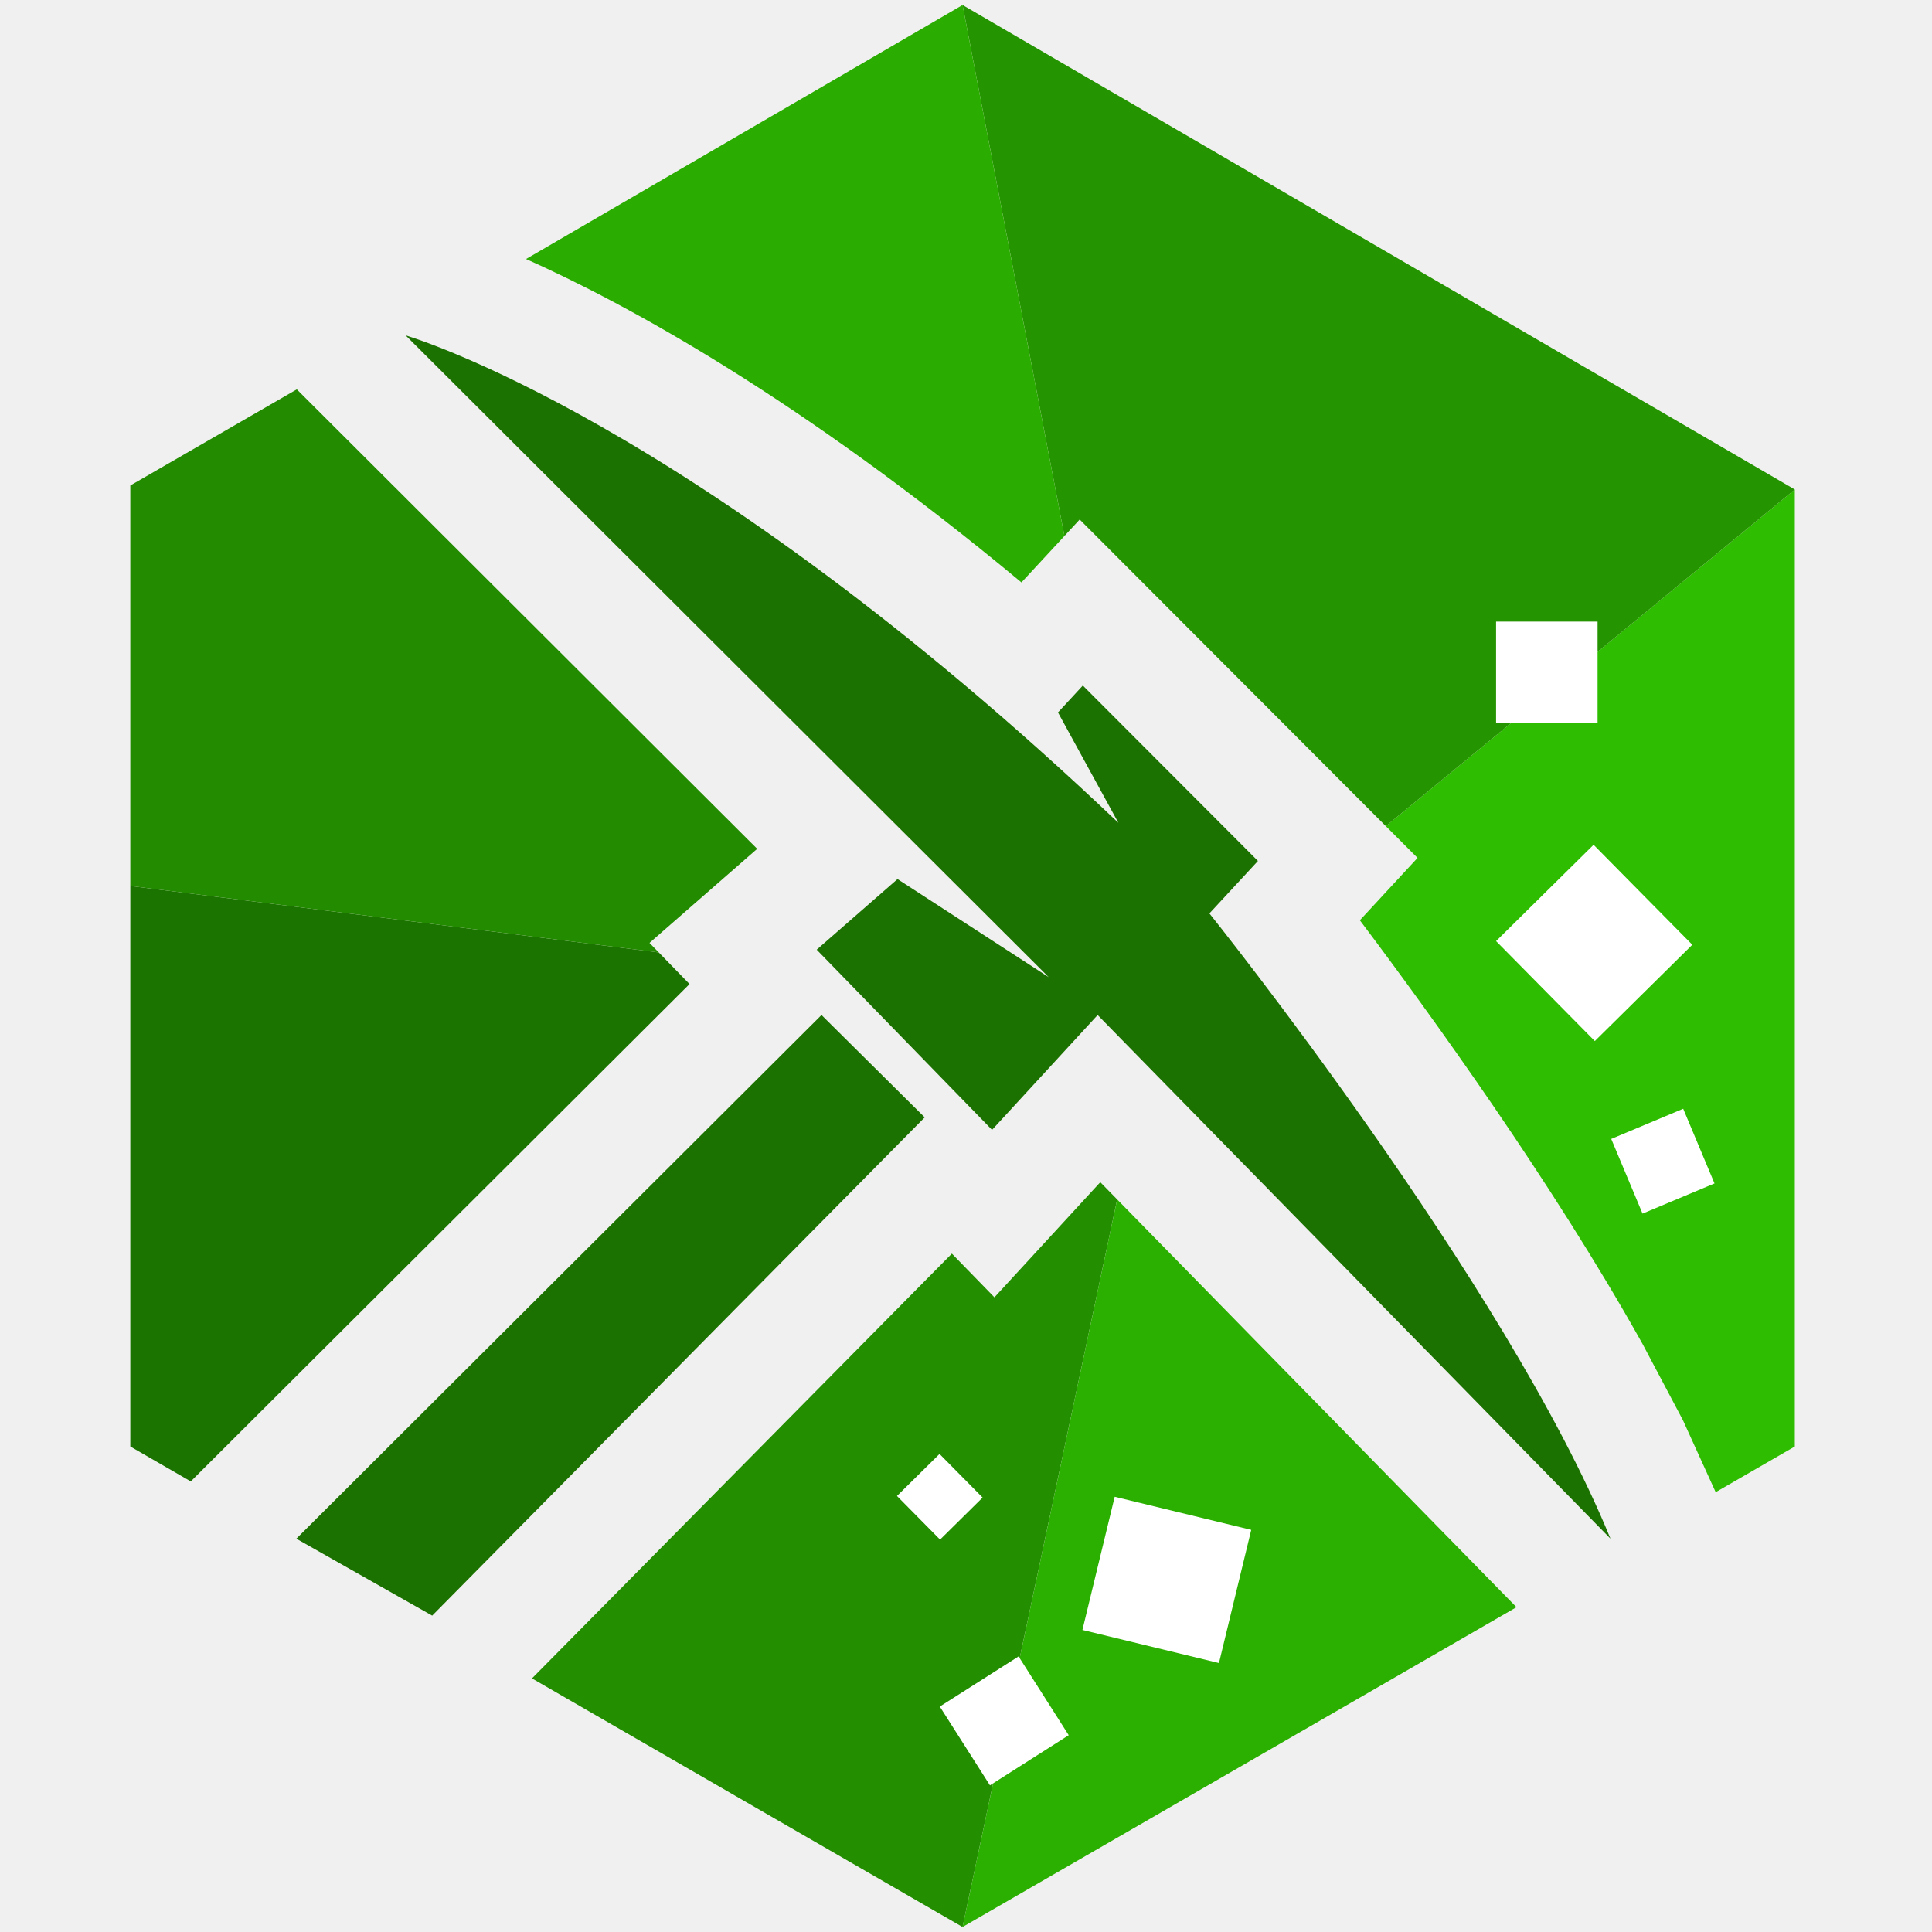
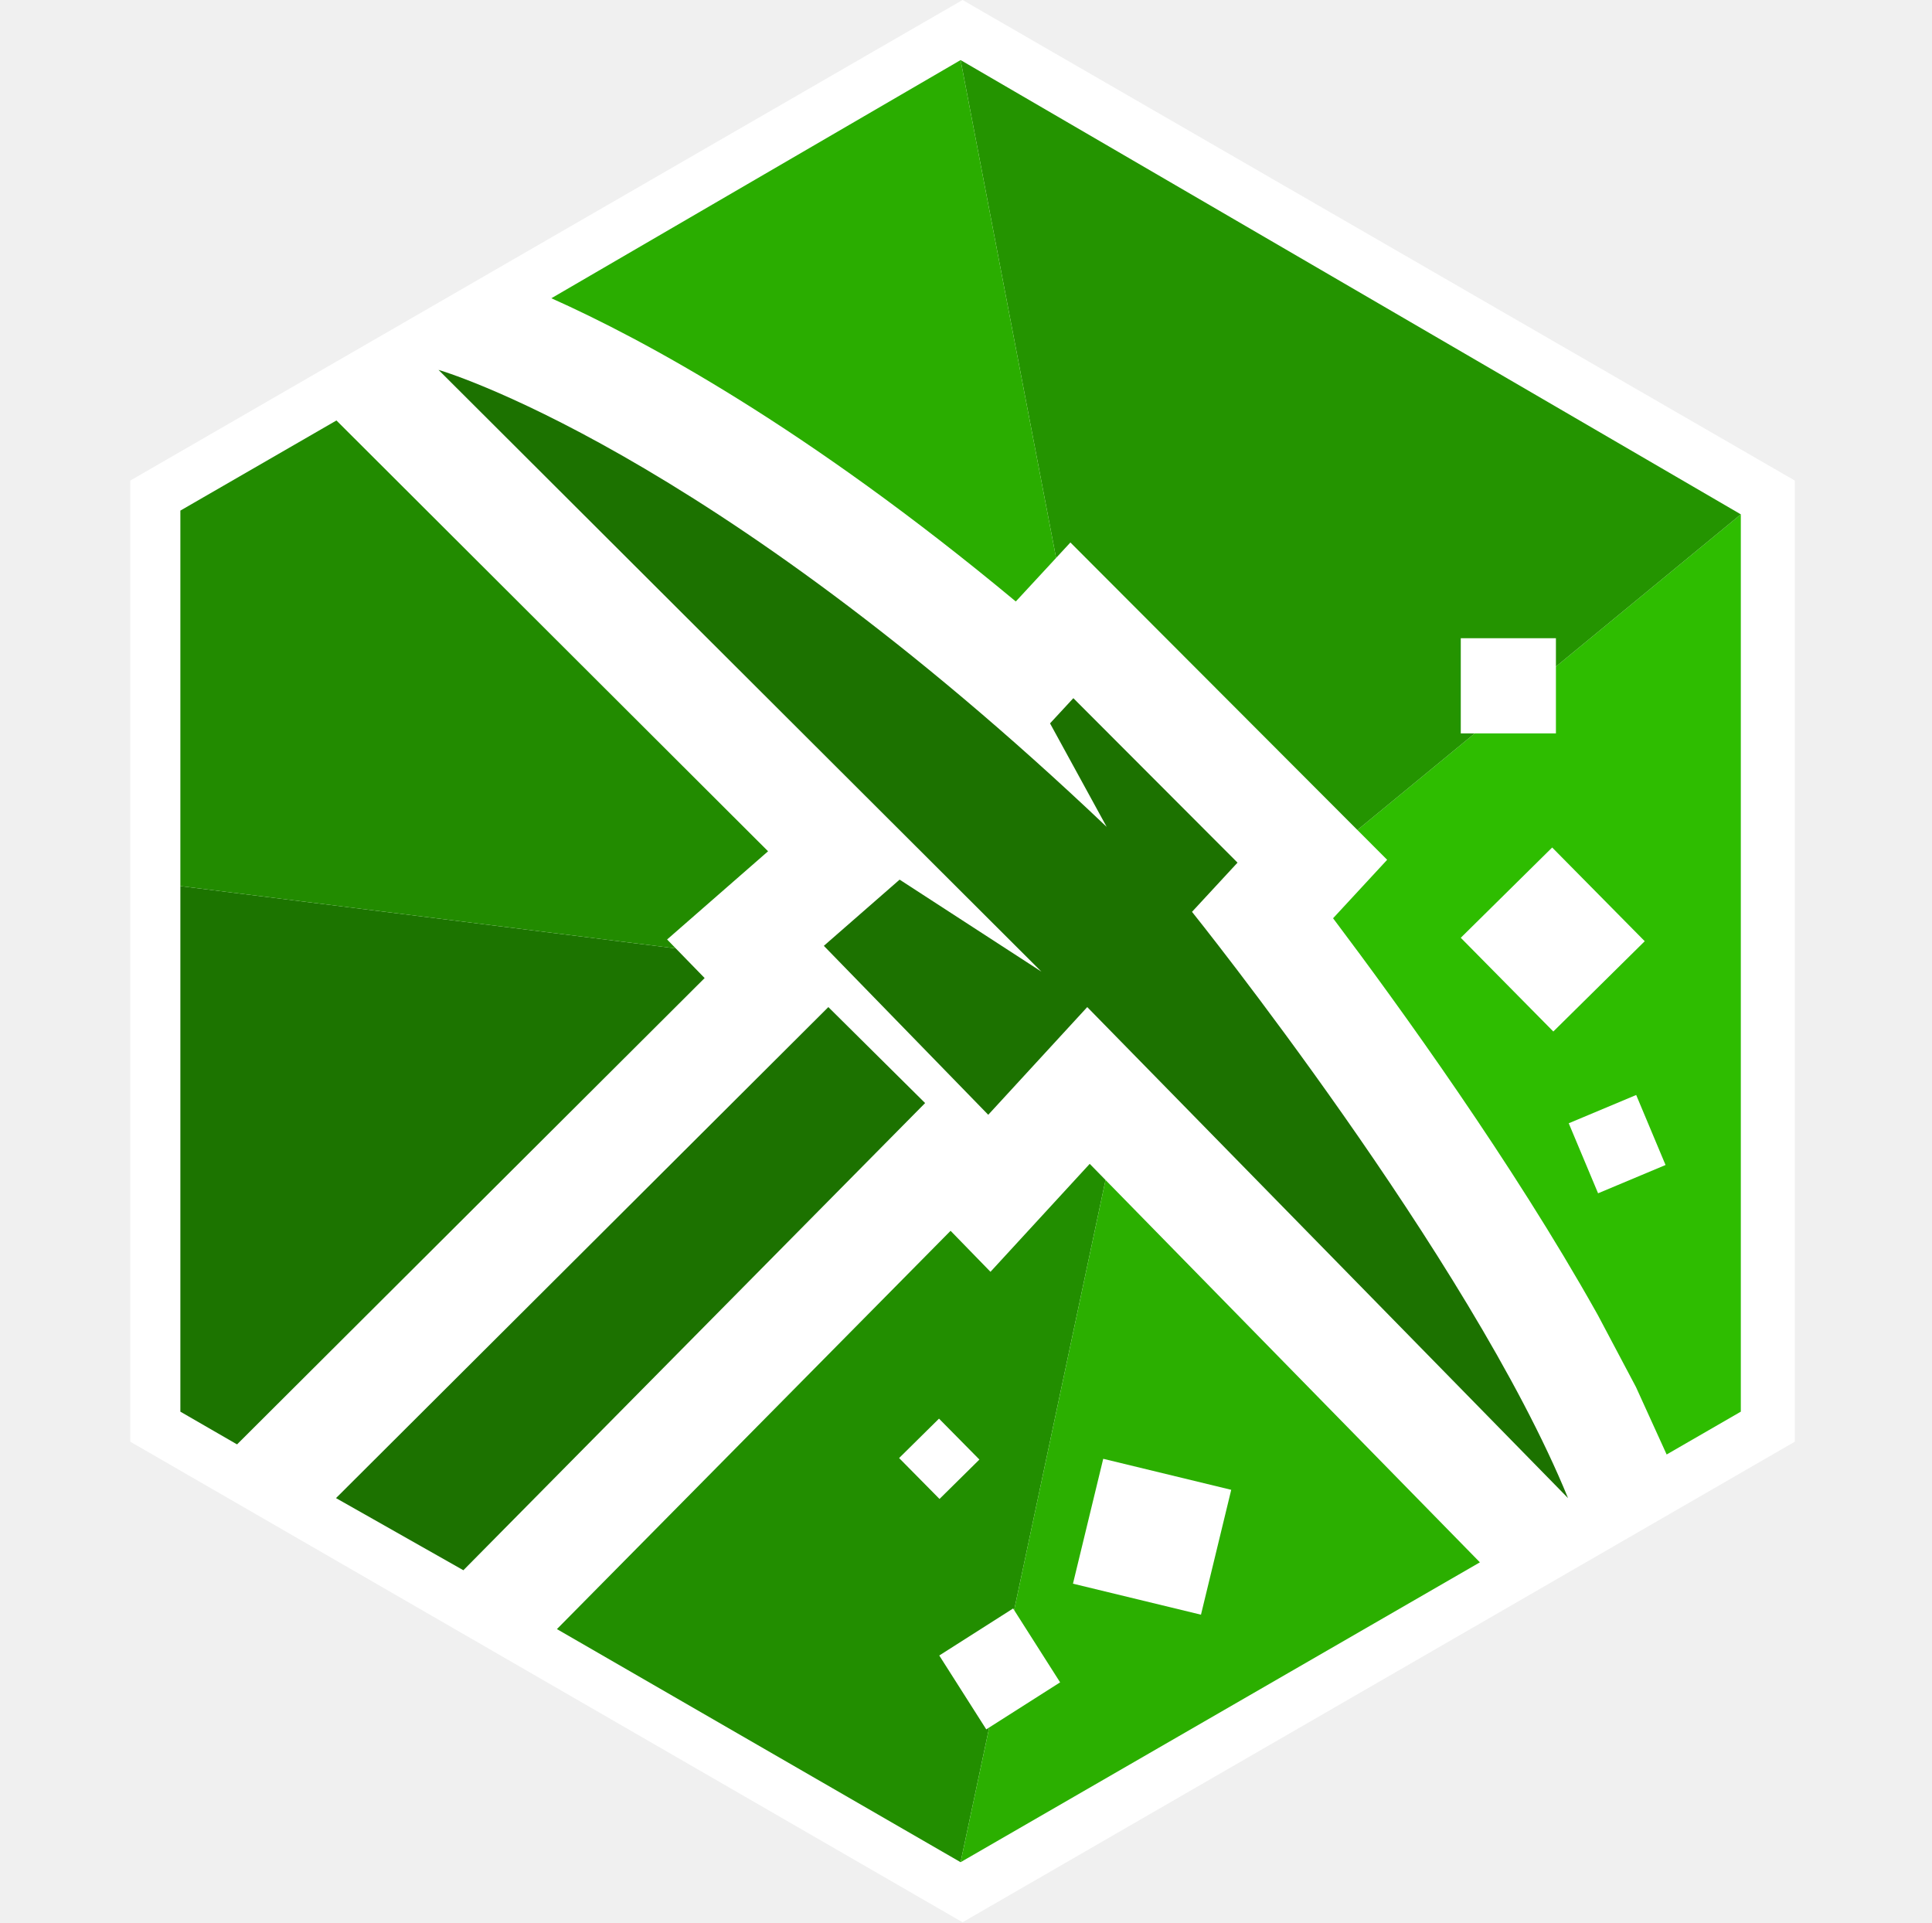
- <svg xmlns="http://www.w3.org/2000/svg" width="192" height="192" viewBox="0 0 193 192" version="1.1" xml:space="preserve" style="fill-rule:evenodd;clip-rule:evenodd;stroke-linejoin:round;stroke-miterlimit:2;">
+ <svg xmlns="http://www.w3.org/2000/svg" width="100%" height="100%" viewBox="0 0 193 192" version="1.1" xml:space="preserve" style="fill-rule:evenodd;clip-rule:evenodd;stroke-linejoin:round;stroke-miterlimit:2;">
  <rect id="green" x="0.156" y="0" width="192" height="192" style="fill:#fff;fill-opacity:0;" />
-   <path d="M29.603,153.209L82.065,100.896L92.376,111.122L43.175,160.895L29.603,153.209ZM40.525,33.007C40.525,33.007 69.101,41.198 111.722,81.697L105.687,70.669L108.171,67.984L125.665,85.507L120.815,90.749C120.815,90.749 150.429,127.636 160.882,153.209L109.651,100.896L99.102,112.37L81.584,94.37L89.659,87.317L104.764,97.117L40.525,33.007Z" style="fill:#1c7200;" />
-   <path d="M96.156,0L179.294,48L179.294,144L96.156,192L13.018,144L13.018,48L96.156,0Z" style="fill:none;" />
+   <path d="M96.156,0L179.294,48L179.294,144L96.156,192L13.018,144L13.018,48L96.156,0Z" style="fill:#fff;" />
+   <path d="M33.566,149.634L82.749,100.59L92.416,110.176L46.29,156.839L33.566,149.634ZM43.806,36.944C43.806,36.944 70.596,44.623 110.553,82.591L104.895,72.252L107.224,69.735L123.624,86.162L119.077,91.077C119.077,91.077 146.841,125.658 156.641,149.634L108.612,100.59L98.722,111.347L82.299,94.472L89.869,87.86L104.03,97.047L43.806,36.944Z" style="fill:#1c7200;" />
+   <path d="M95.96,6L173.902,51L173.902,141L95.96,186L18.018,141L18.018,51L95.96,6Z" style="fill:none;" />
  <clipPath id="_clip1">
-     <path d="M96.156,0L179.294,48L179.294,144L96.156,192L13.018,144L13.018,48L96.156,0Z" />
+     <path d="M95.96,6L173.902,51L173.902,141L95.96,186L18.018,141L18.018,51L95.96,6Z" />
  </clipPath>
  <g clip-path="url(#_clip1)">
    <g>
-       <path d="M111.6,119.318L109.915,117.597L99.34,129.1L95.089,124.732L53.11,167.199L96.156,192L111.6,119.318Z" style="fill:#228e00;" />
-       <path d="M111.6,119.318L151.517,160.079L96.156,192L111.6,119.318Z" style="fill:#2baf00;" />
-       <path d="M171.411,148.608L168.121,141.377L164.096,133.776L163.886,133.401C154.995,117.549 142.988,100.915 135.846,91.433L141.609,85.203L138.438,82.028L179.294,48.4L179.294,144.062L171.411,148.608Z" style="fill:#2ebd00;" />
-       <path d="M65.808,94.645L68.882,97.804L19.06,147.486L13.018,144.062L13.018,88.007L65.808,94.645Z" style="fill:#1c7400;" />
-       <path d="M179.294,48.4L138.438,82.028L107.856,51.396L106.333,53.042L96.156,0L179.294,48.4Z" style="fill:#249400;" />
-       <path d="M29.557,38.305L75.641,84.296L64.882,93.694L65.808,94.645L13.018,88.007L13.018,47.593L29.557,38.305Z" style="fill:#228b00;" />
-       <path d="M106.333,53.042L96.156,0L52.55,25.376C62.332,29.743 79.686,39.093 102.039,57.682L106.333,53.042Z" style="fill:#2aad00;" />
+       <path d="M110.438,117.861L108.859,116.248L98.945,127.031L94.959,122.936L55.604,162.749L95.96,186L110.438,117.861Z" style="fill:#228e00;" />
+       <path d="M110.438,117.861L147.861,156.074L95.96,186L110.438,117.861Z" style="fill:#2baf00;" />
+       <path d="M166.511,145.32L163.427,138.541L159.653,131.415L159.457,131.064C151.121,116.203 139.865,100.608 133.169,91.718L138.572,85.878L135.6,82.901L173.902,51.375L173.902,141.058L166.511,145.32Z" style="fill:#2ebd00;" />
+       <path d="M67.509,94.73L70.391,97.691L23.682,144.268L18.018,141.058L18.018,88.506L67.509,94.73Z" style="fill:#1c7400;" />
+       <path d="M173.902,51.375L135.6,82.901L106.929,54.183L105.501,55.727L95.96,6L173.902,51.375Z" style="fill:#249400;" />
+       <path d="M33.523,41.911L76.727,85.027L66.641,93.838L67.509,94.73L18.018,88.506L18.018,50.619L33.523,41.911Z" style="fill:#228b00;" />
+       <path d="M105.501,55.727L95.96,6L55.079,29.79C64.249,33.884 80.519,42.649 101.475,60.077L105.501,55.727Z" style="fill:#2aad00;" />
    </g>
  </g>
  <g id="pedres">
-     <rect x="149.453" y="61.597" width="10.139" height="10.139" style="fill:#fff;" />
-     <path d="M169.055,93.878L159.193,83.893L149.453,93.513L159.316,103.498L169.055,93.878Z" style="fill:#fff;" />
-     <path d="M124.994,152.327L111.354,149.022L108.13,162.326L121.77,165.631L124.994,152.327Z" style="fill:#fff;" />
-     <path d="M98.16,149.101L93.856,144.744L89.605,148.942L93.909,153.3L98.16,149.101Z" style="fill:#fff;" />
-     <path d="M171.273,117.721L168.146,110.261L160.957,113.275L164.084,120.735L171.273,117.721Z" style="fill:#fff;" />
-     <path d="M101.752,164.97L93.883,169.979L98.892,177.848L106.761,172.839L101.752,164.97Z" style="fill:#fff;" />
+     <rect x="145.926" y="63.747" width="9.505" height="9.505" style="fill:#fff;" />
+     <path d="M164.303,94.01L155.057,84.65L145.926,93.668L155.172,103.029L164.303,94.01Z" style="fill:#fff;" />
+     <path d="M122.995,148.806L110.208,145.708L107.186,158.181L119.973,161.279L122.995,148.806Z" style="fill:#fff;" />
+     <path d="M97.839,145.783L93.803,141.697L89.818,145.633L93.854,149.719L97.839,145.783Z" style="fill:#fff;" />
+     <path d="M166.382,116.363L163.45,109.37L156.711,112.195L159.643,119.189L166.382,116.363Z" style="fill:#fff;" />
+     <path d="M101.206,160.659L93.829,165.355L98.524,172.733L105.902,168.037L101.206,160.659Z" style="fill:#fff;" />
  </g>
</svg>
